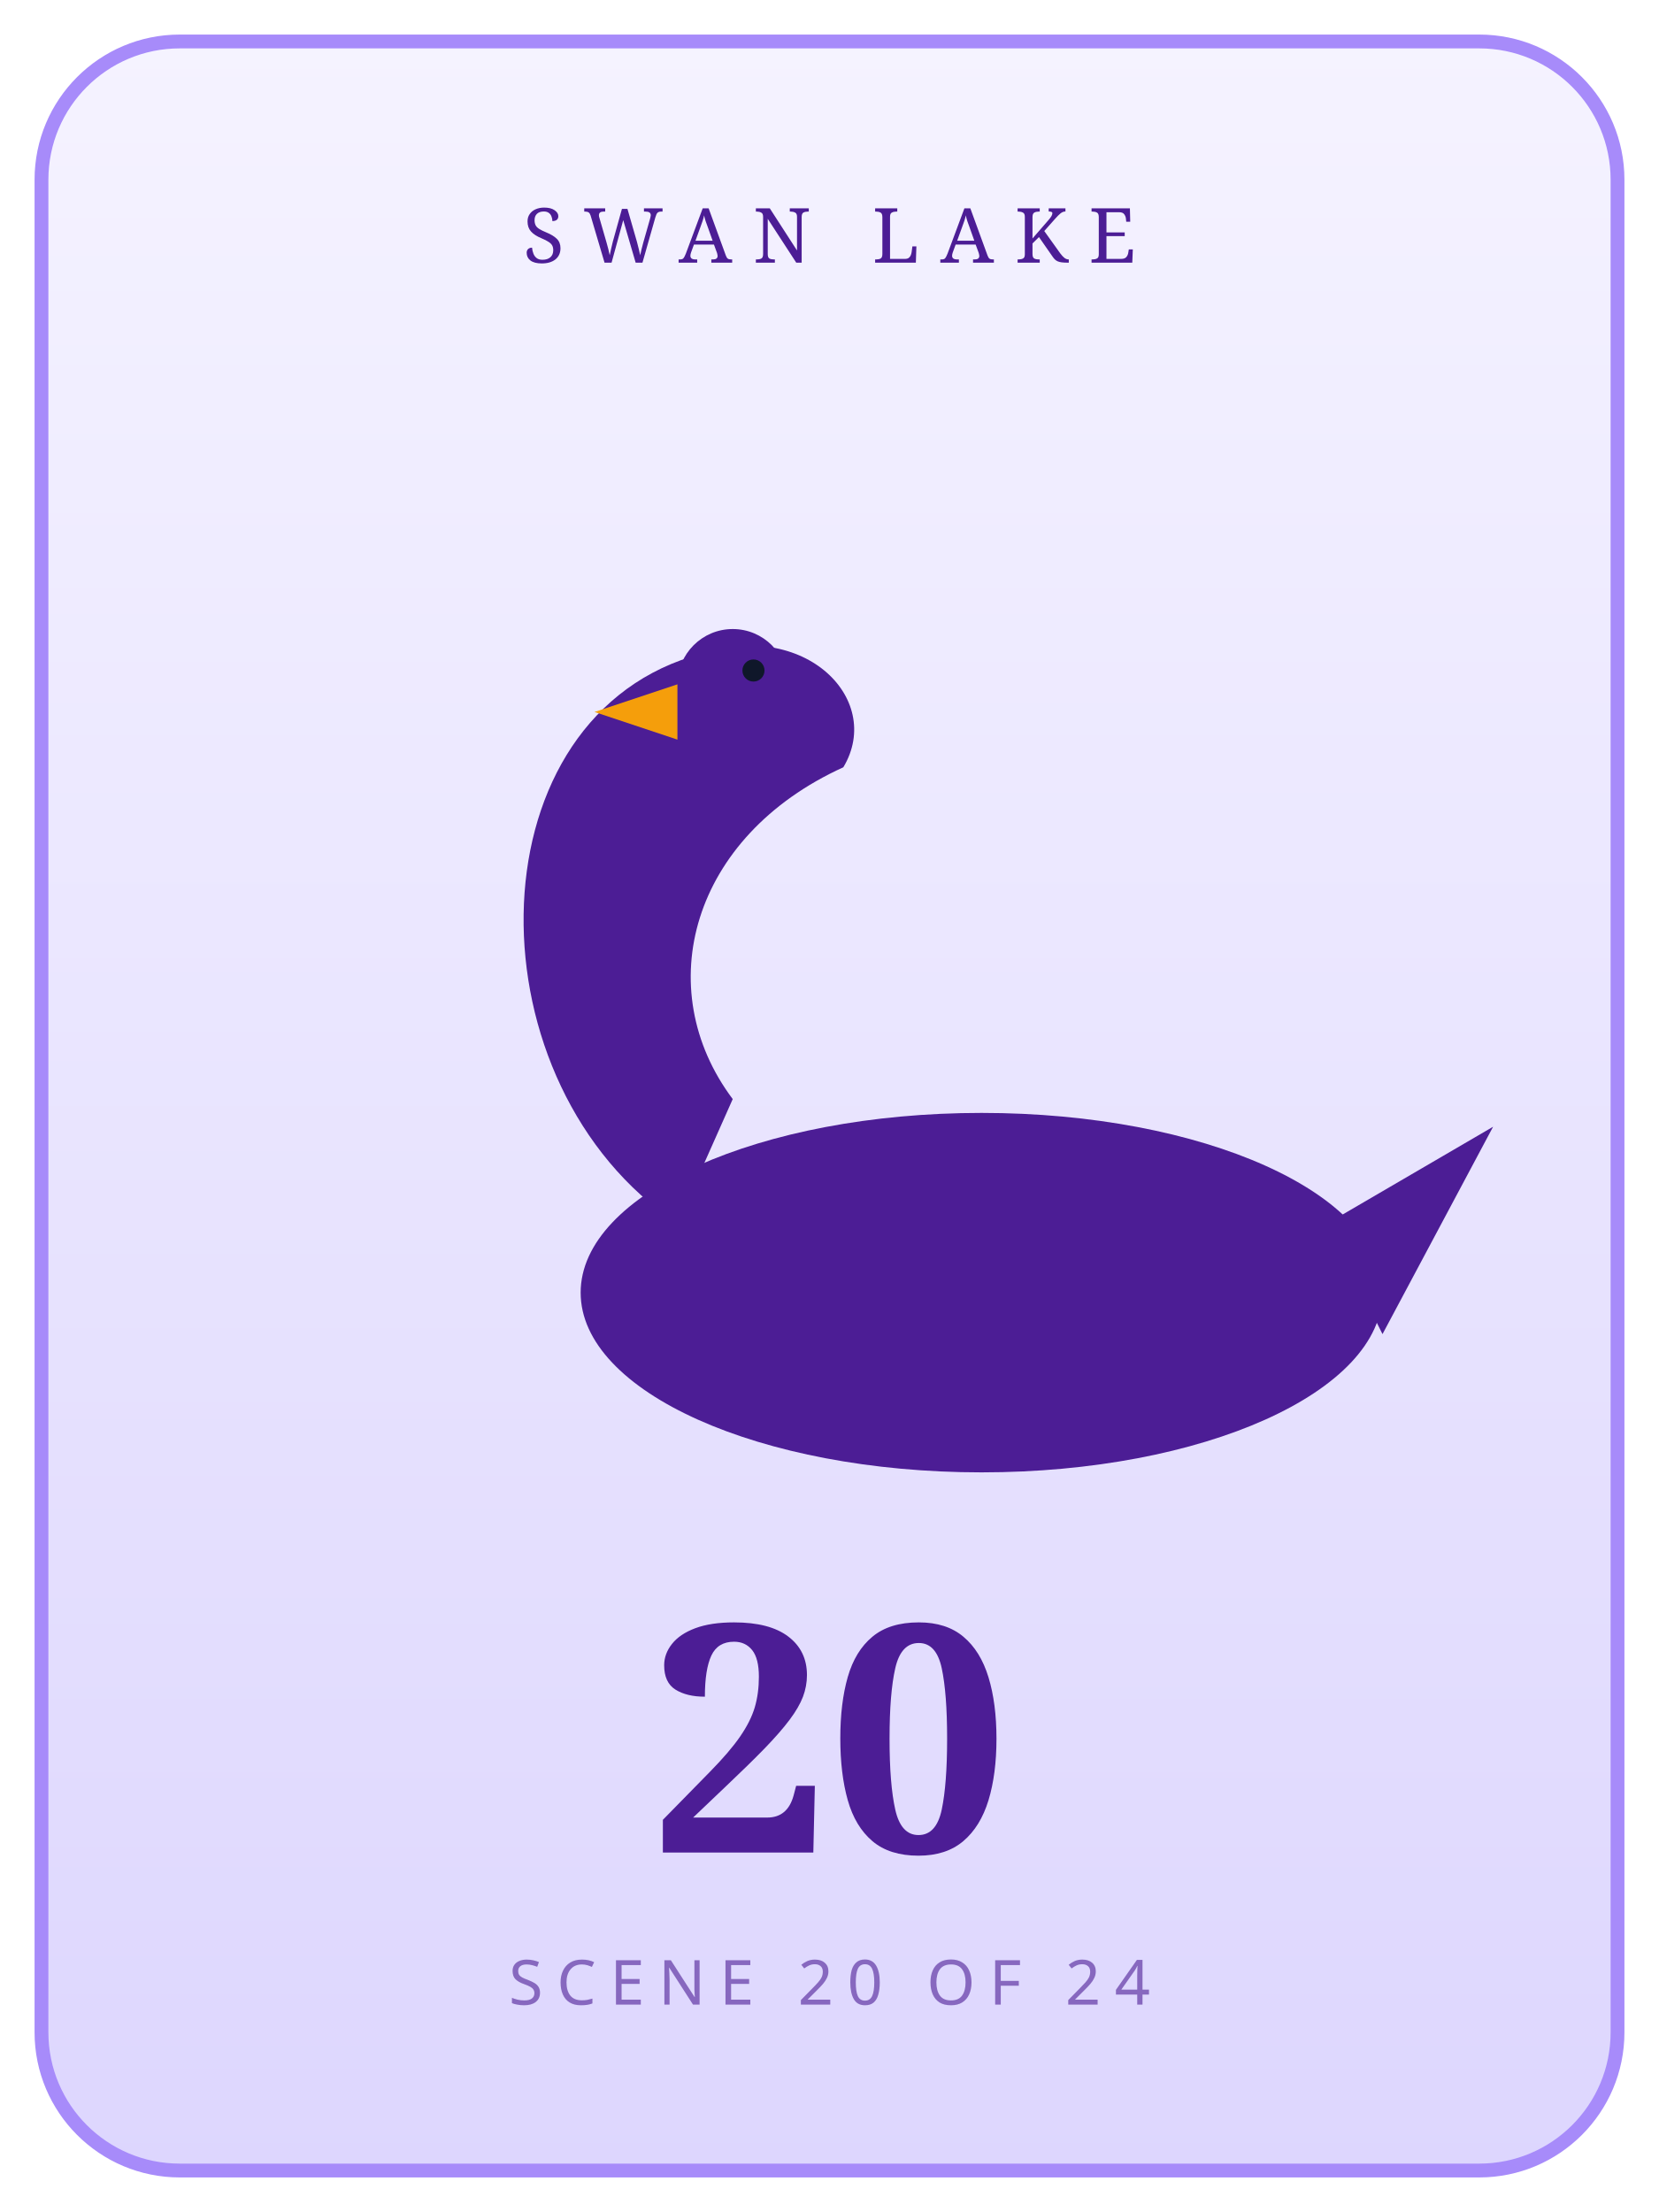
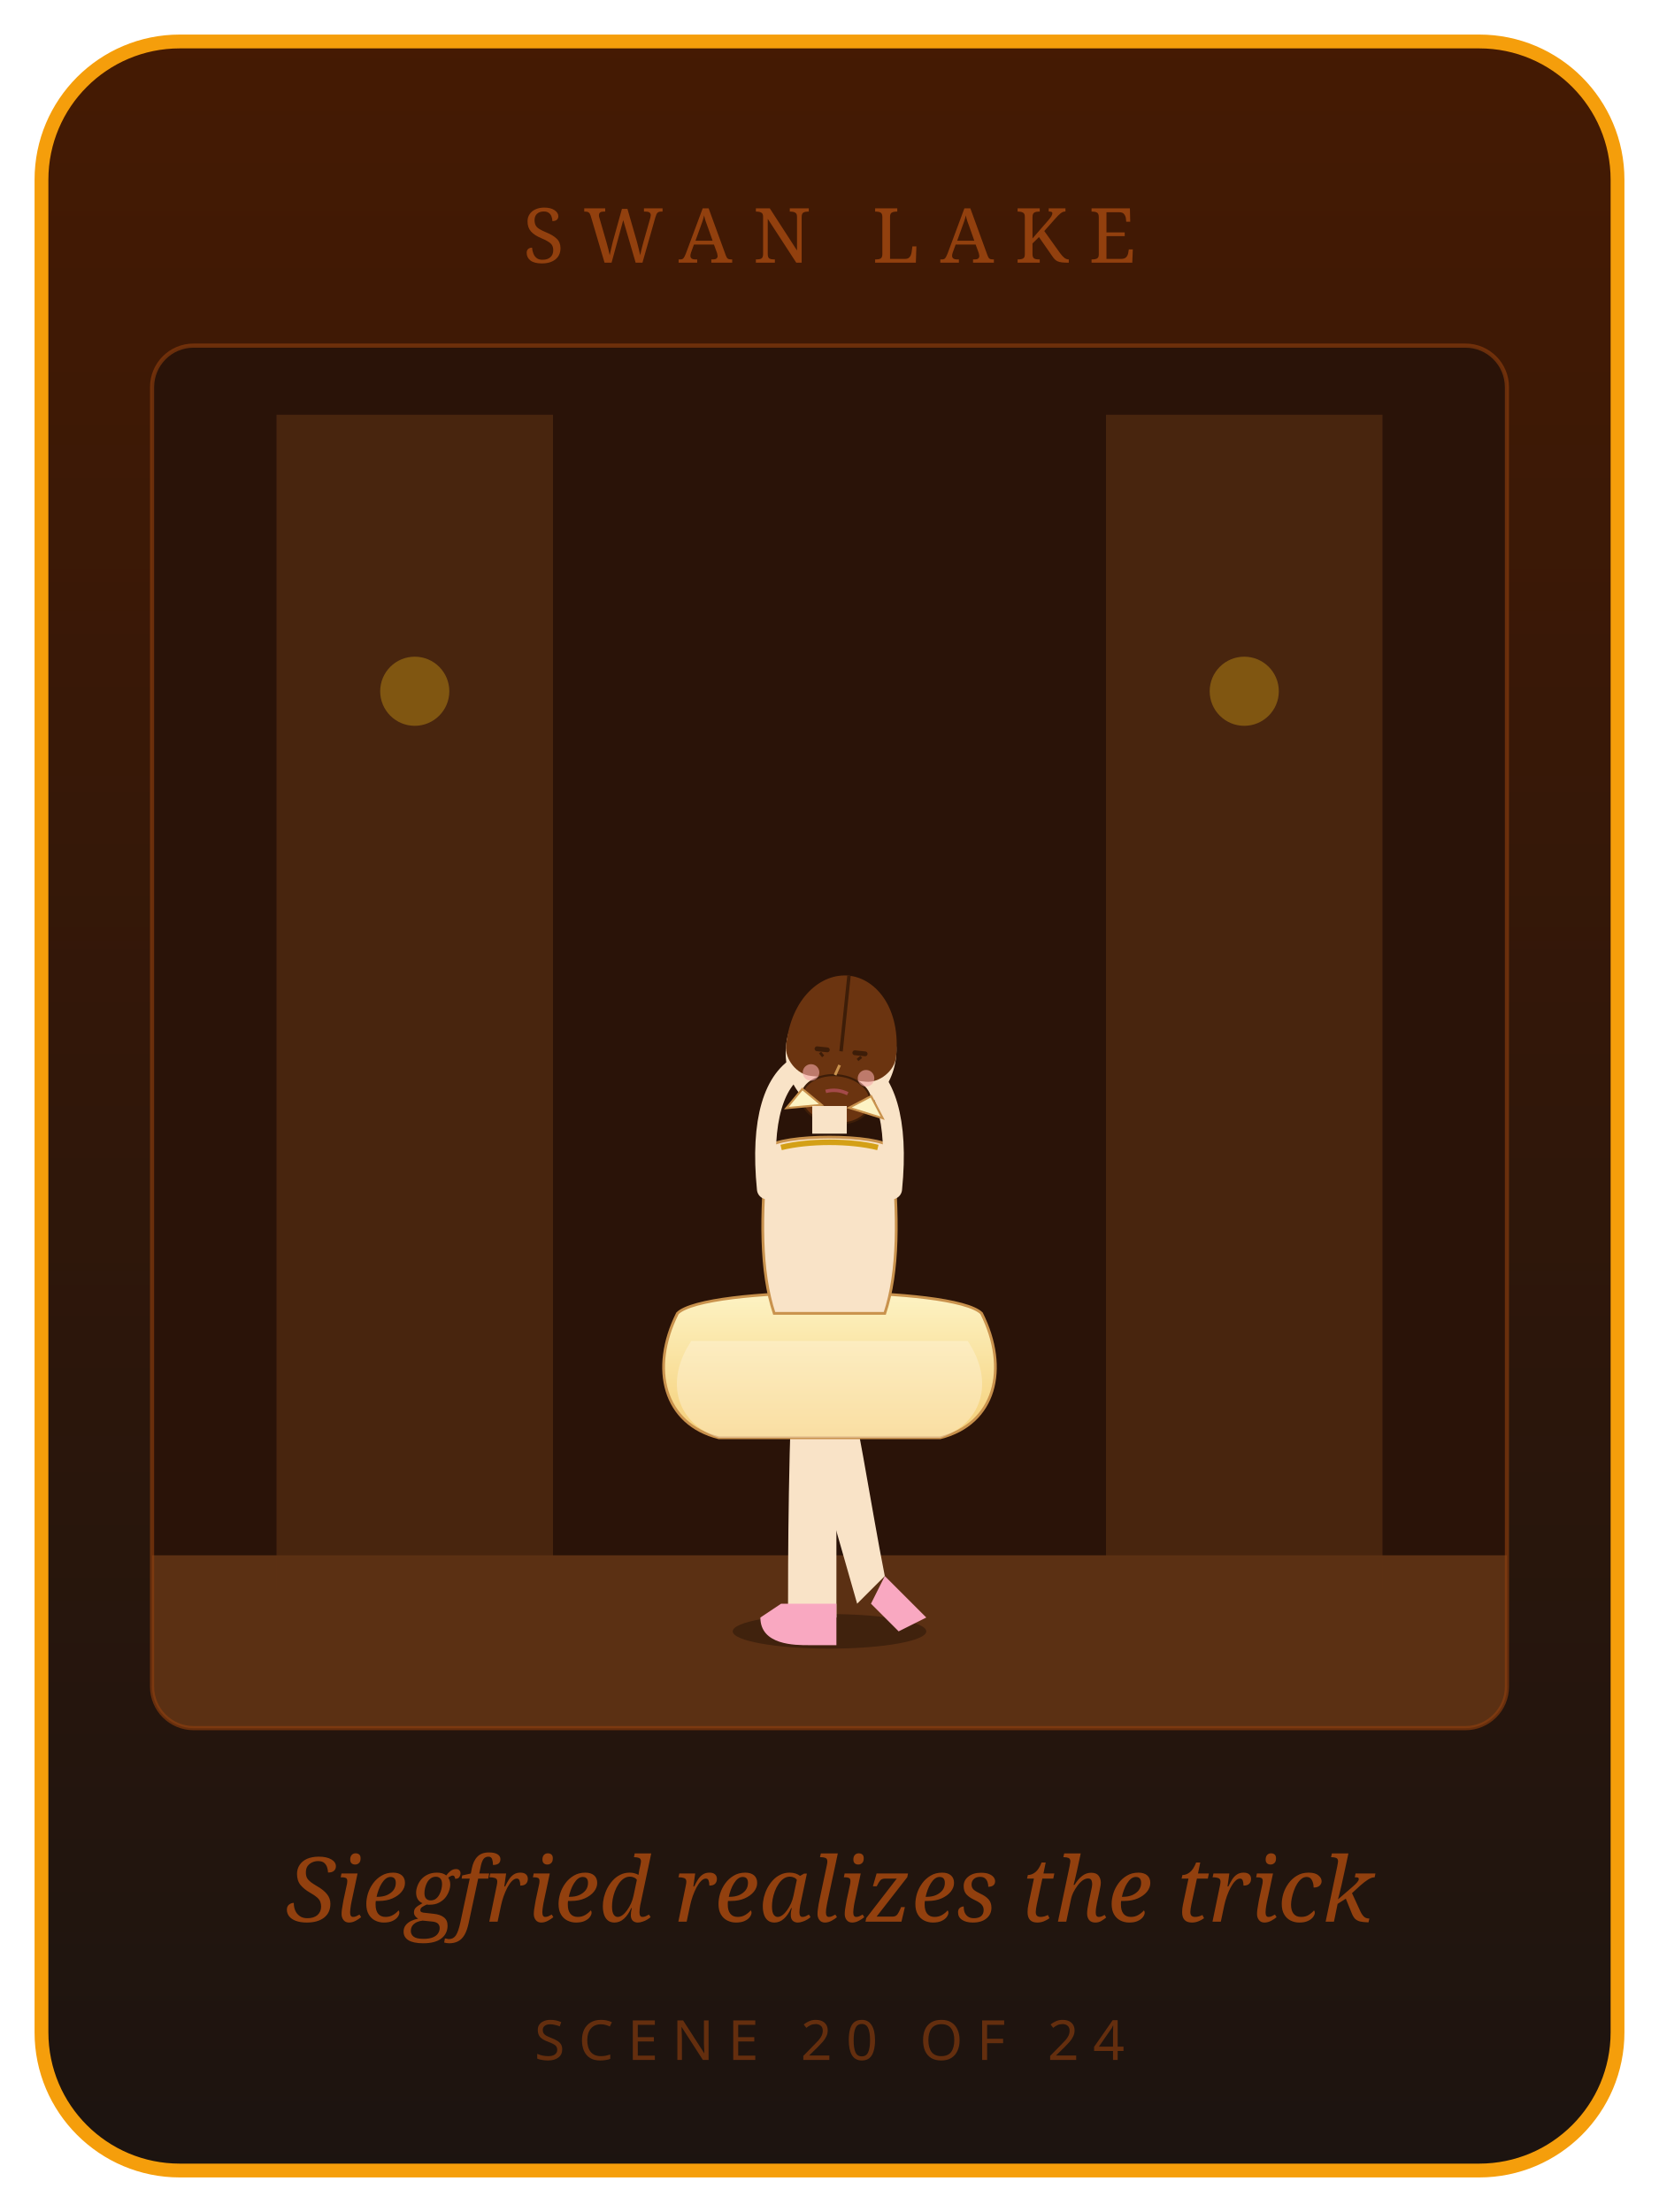
- <svg xmlns="http://www.w3.org/2000/svg" viewBox="0 0 240 320" width="240" height="320" role="img" aria-label="Swan Lake scene 20">
+ <svg xmlns="http://www.w3.org/2000/svg" viewBox="0 0 240 320" width="240" height="320" role="img" aria-label="Swan Lake scene 20 — Siegfried realizes the trick">
  <defs>
-     <linearGradient id="bg-20" x1="0" y1="0" x2="0" y2="1">
-       <stop offset="0%" stop-color="#f5f3ff" />
-       <stop offset="100%" stop-color="#ddd6fe" />
+     <linearGradient id="card-bg-20" x1="0" y1="0" x2="0" y2="1">
+       <stop offset="0%" stop-color="#451a03" />
+       <stop offset="100%" stop-color="#1c1410" />
+     </linearGradient>
+     <linearGradient id="tutu-20" x1="0" y1="0" x2="0" y2="1">
+       <stop offset="0%" stop-color="#fdf3c4" />
+       <stop offset="100%" stop-color="#f5cf78" />
    </linearGradient>
  </defs>
-   <rect x="6" y="6" width="228" height="308" rx="20" fill="url(#bg-20)" stroke="#a78bfa" stroke-width="2" />
-   <text x="120" y="38" text-anchor="middle" font-family="Georgia, serif" font-size="11" letter-spacing="3" fill="#4c1d95">SWAN LAKE</text>
-   <g transform="translate(120 165)" fill="#4c1d95">
-     <ellipse cx="22" cy="22" rx="58" ry="26" />
-     <path d="M72 12 L96 -2 L80 28 Z" />
-     <path d="M-22 12 C-52 -8 -52 -60 -20 -70 C-4 -76 8 -64 2 -54 C-20 -44 -26 -22 -14 -6 Z" />
-     <circle cx="-14" cy="-66" r="8" />
-     <path d="M-22 -66 L-34 -62 L-22 -58 Z" fill="#f59e0b" />
-     <circle cx="-11" cy="-68" r="1.6" fill="#0f172a" />
+   <rect x="6" y="6" width="228" height="308" rx="20" fill="url(#card-bg-20)" stroke="#f59e0b" stroke-width="2" />
+   <text x="120" y="38" text-anchor="middle" font-family="Georgia, serif" font-size="11" letter-spacing="3" fill="#92400e">SWAN LAKE</text>
+   <clipPath id="stage-20">
+     <rect x="22" y="50" width="196" height="200" rx="6" />
+   </clipPath>
+   <g clip-path="url(#stage-20)">
+     <rect x="22" y="50" width="196" height="200" fill="#2a1308" />
+     <rect x="22" y="225" width="196" height="25" fill="#5b3013" />
+     <g fill="#5b3013" opacity="0.6">
+       <rect x="40" y="60" width="40" height="170" />
+       <rect x="160" y="60" width="40" height="170" />
+     </g>
+     <g fill="#d4a017" opacity="0.4">
+       <circle cx="60" cy="100" r="5" />
+       <circle cx="180" cy="100" r="5" />
+     </g>
+     <g transform="translate(120 168)">
+       <ellipse cx="0" cy="68" rx="14" ry="2.5" fill="#000" fill-opacity="0.3" />
+       <path d="M-5 24 C-6 40 -6 58 -6 66 L1 66 L1 24 Z" fill="#f9e3c7" />
+       <path d="M1 24 C4 36 6 50 8 60 L4 64 L0 50 Z" fill="#f9e3c7" />
+       <path d="M-10 66 C-10 70 -5 70 -3 70 L1 70 L1 64 L-7 64 Z" fill="#f9a8c1" />
+       <path d="M8 60 L14 66 L10 68 L6 64 Z" fill="#f9a8c1" />
+       <path d="M-22 22 C-26 30 -24 38 -16 40 L16 40 C24 38 26 30 22 22 C18 18 -18 18 -22 22 Z" fill="url(#tutu-20)" stroke="#c9924d" stroke-width="0.4" />
+       <path d="M-20 26 C-24 32 -22 38 -16 40 L16 40 C22 38 24 32 20 26" fill="#fff5e1" opacity="0.4" />
+       <path d="M-9 -2 C-10 8 -10 16 -8 22 L8 22 C10 16 10 8 9 -2 C7 -4 -7 -4 -9 -2 Z" fill="#f9e3c7" stroke="#c9924d" stroke-width="0.4" />
+       <path d="M-7 -2 C-3 -3 3 -3 7 -2" stroke="#d4a017" stroke-width="0.8" fill="none" />
+       <path d="M-9 4 C-10 -6 -8 -12 -4 -14" stroke="#f9e3c7" stroke-width="3" fill="none" stroke-linecap="round" />
+       <path d="M9 4 C10 -6 8 -12 4 -14" stroke="#f9e3c7" stroke-width="3" fill="none" stroke-linecap="round" />
+       <circle cx="-4" cy="-14" r="1.8" fill="#f9e3c7" />
+       <circle cx="4" cy="-14" r="1.8" fill="#f9e3c7" />
+       <g transform="rotate(6)">
+         <ellipse cx="0" cy="-16" rx="8" ry="9" fill="#f9e3c7" />
+         <path d="M-8 -16 C-8 -23 -4 -27 0 -27 C4 -27 8 -23 8 -16 C8 -14 6 -12 4 -12 L-4 -12 C-6 -12 -8 -14 -8 -16 Z" fill="#6b3410" />
+         <path d="M0 -27 L0 -16" stroke="#3d1d08" stroke-width="0.5" />
+         <ellipse cx="0" cy="-9" rx="5" ry="3.5" fill="#6b3410" stroke="#3d1d08" stroke-width="0.3" />
+         <path d="M-5 -10 L-7 -7 L-2 -8 Z M5 -10 L7 -7 L2 -8 Z" fill="#fdf3c4" stroke="#c9924d" stroke-width="0.3" />
+         <path d="M-3.5 -16 L-2 -16 M2 -16 L3.5 -16" stroke="#3d1d08" stroke-width="0.7" stroke-linecap="round" />
+         <path d="M-3 -15.5 L-2.5 -15 M3 -15.5 L2.5 -15" stroke="#3d1d08" stroke-width="0.4" />
+         <path d="M0 -14 L-0.5 -12.5" stroke="#c9924d" stroke-width="0.4" fill="none" />
+         <path d="M-1.6 -10 Q0 -10.6 1.6 -10" stroke="#a44a4a" stroke-width="0.5" fill="none" />
+         <circle cx="-4" cy="-12.5" r="1.2" fill="#f4a8a8" opacity="0.6" />
+         <circle cx="4" cy="-12.5" r="1.2" fill="#f4a8a8" opacity="0.6" />
+       </g>
+       <path d="M-2.5 -4 L-2.5 -8 L2.5 -8 L2.5 -4 Z" fill="#f9e3c7" />
+     </g>
  </g>
-   <text x="120" y="268" text-anchor="middle" font-family="Georgia, serif" font-size="46" font-weight="700" fill="#4c1d95">20</text>
-   <text x="120" y="290" text-anchor="middle" font-family="system-ui, sans-serif" font-size="9" letter-spacing="2" fill="#4c1d95" opacity="0.6">SCENE 20 OF 24</text>
+   <rect x="22" y="50" width="196" height="200" rx="6" fill="none" stroke="#92400e" stroke-width="0.6" opacity="0.6" />
+   <text x="120" y="278" text-anchor="middle" font-family="Georgia, serif" font-size="13" font-style="italic" fill="#92400e">Siegfried realizes the trick</text>
+   <text x="120" y="298" text-anchor="middle" font-family="system-ui, sans-serif" font-size="8" letter-spacing="2" fill="#92400e" opacity="0.6">SCENE 20 OF 24</text>
</svg>
